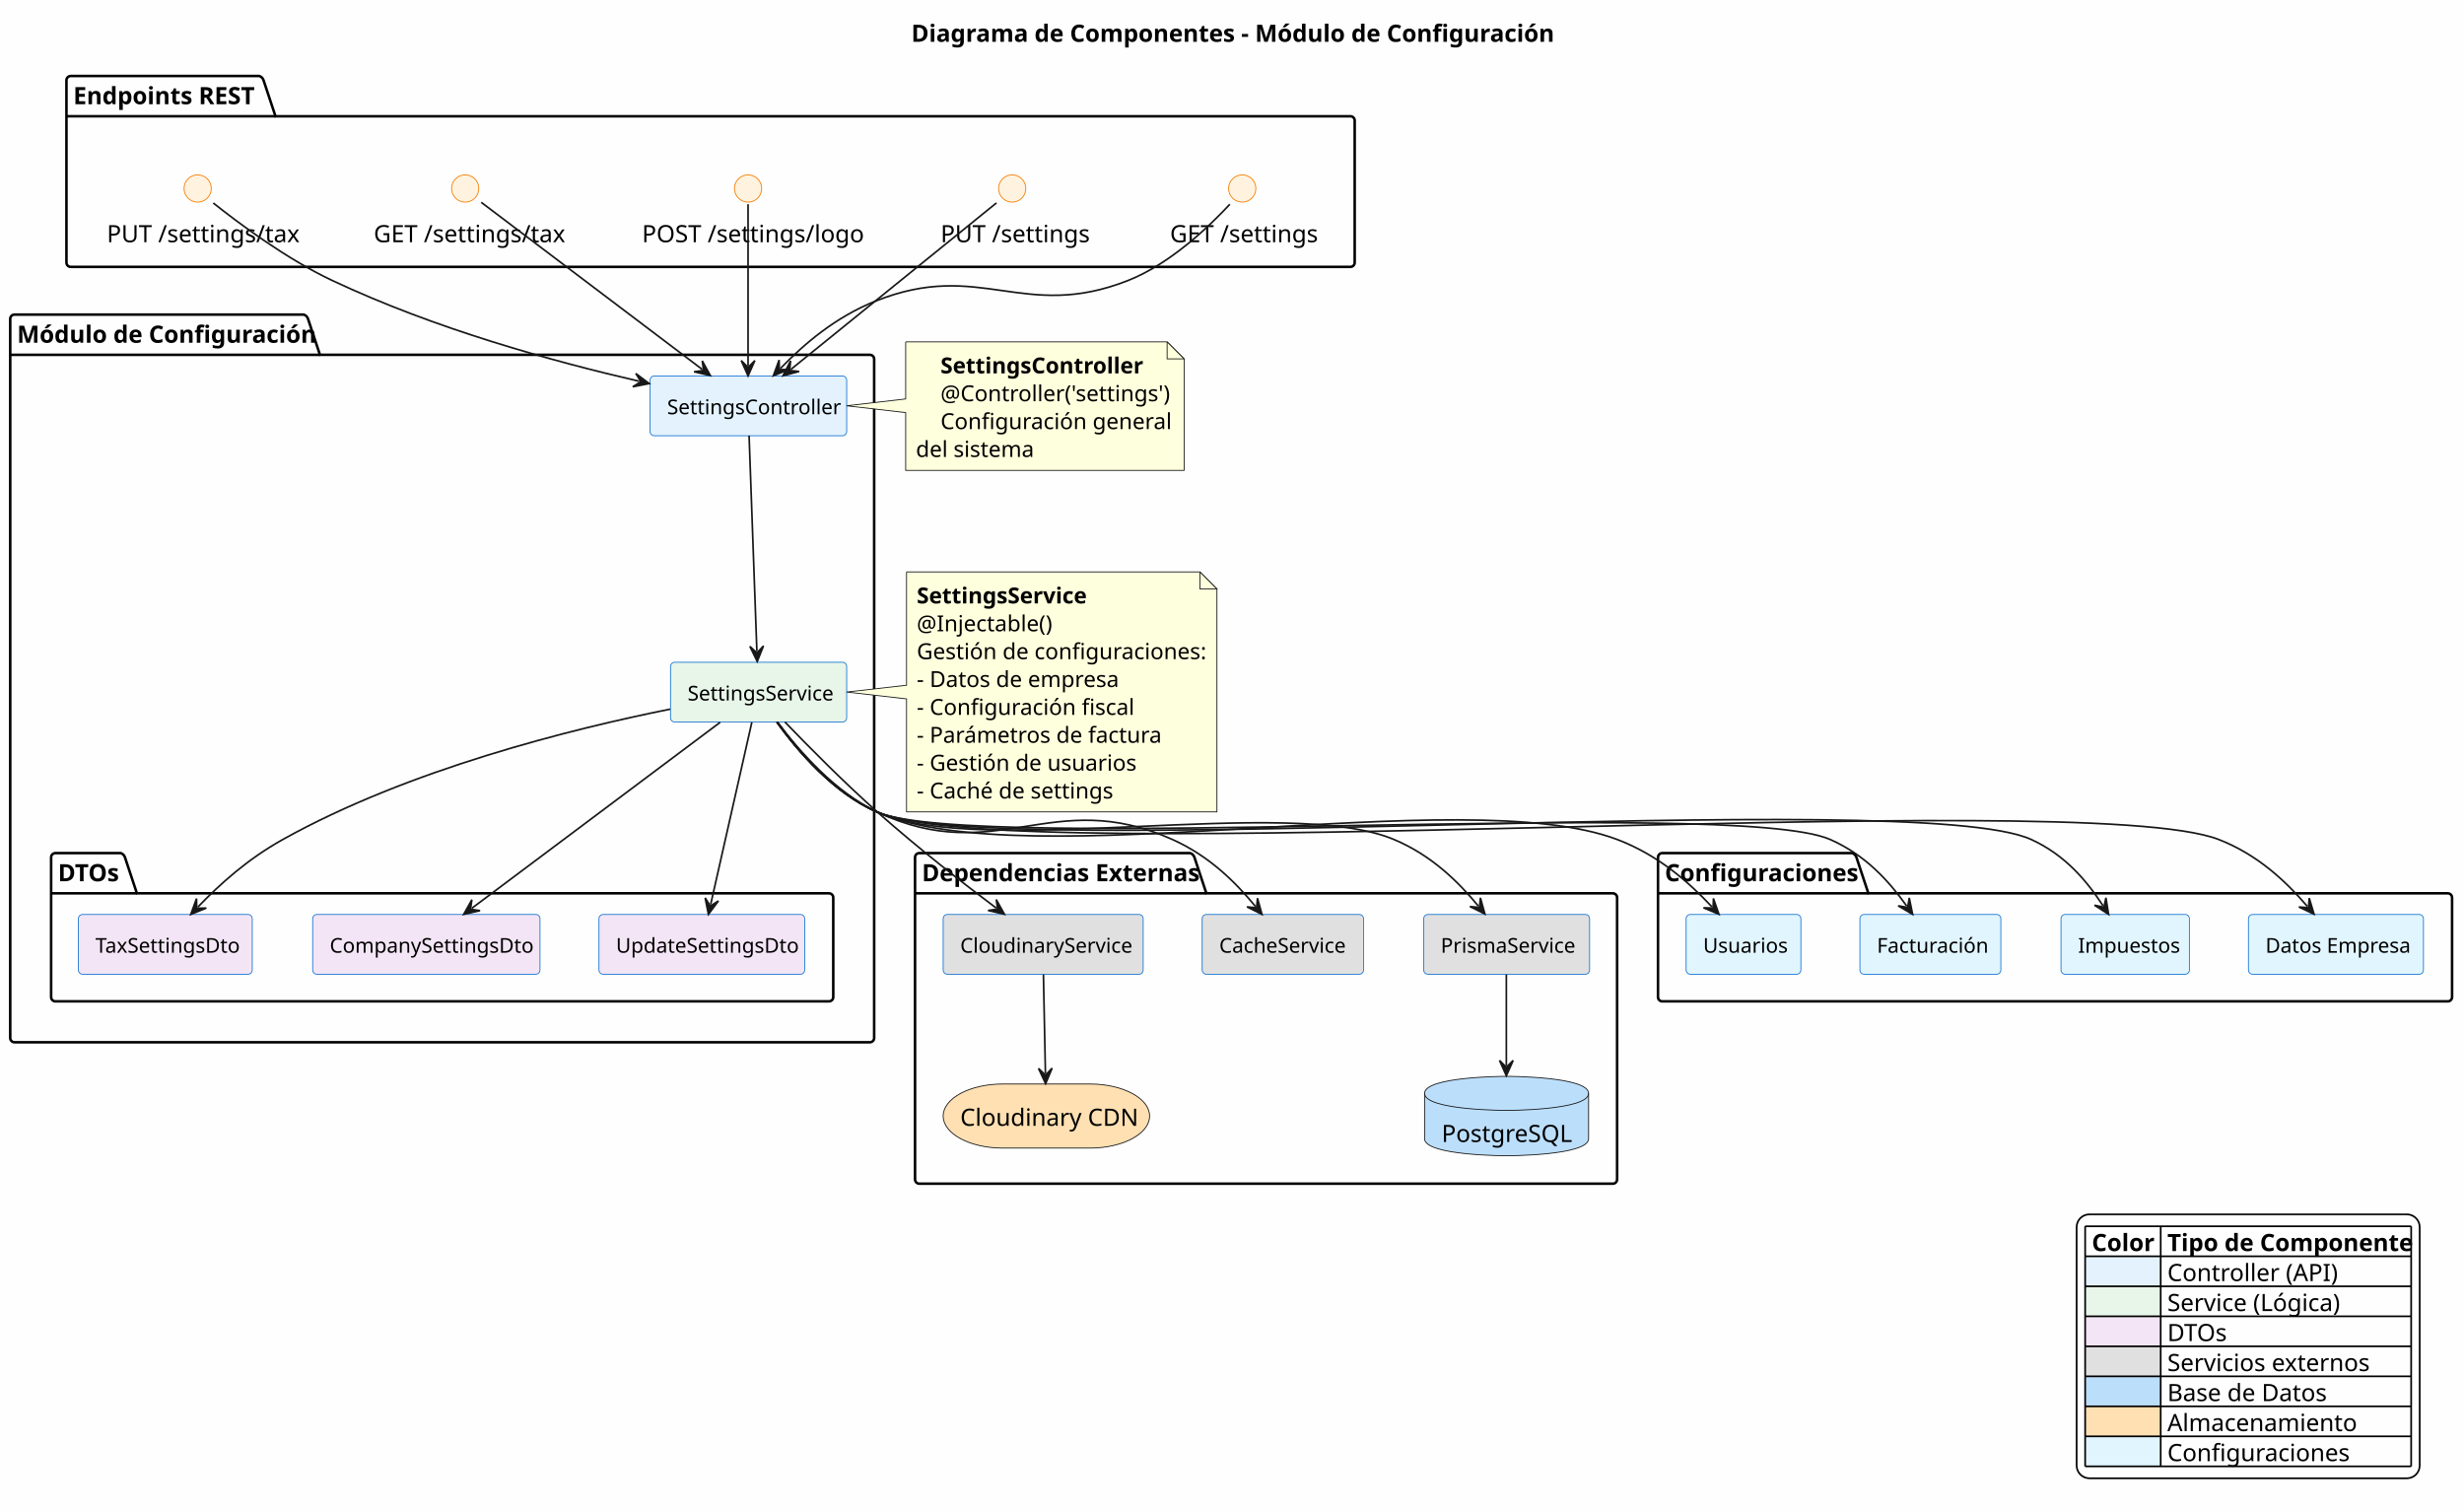
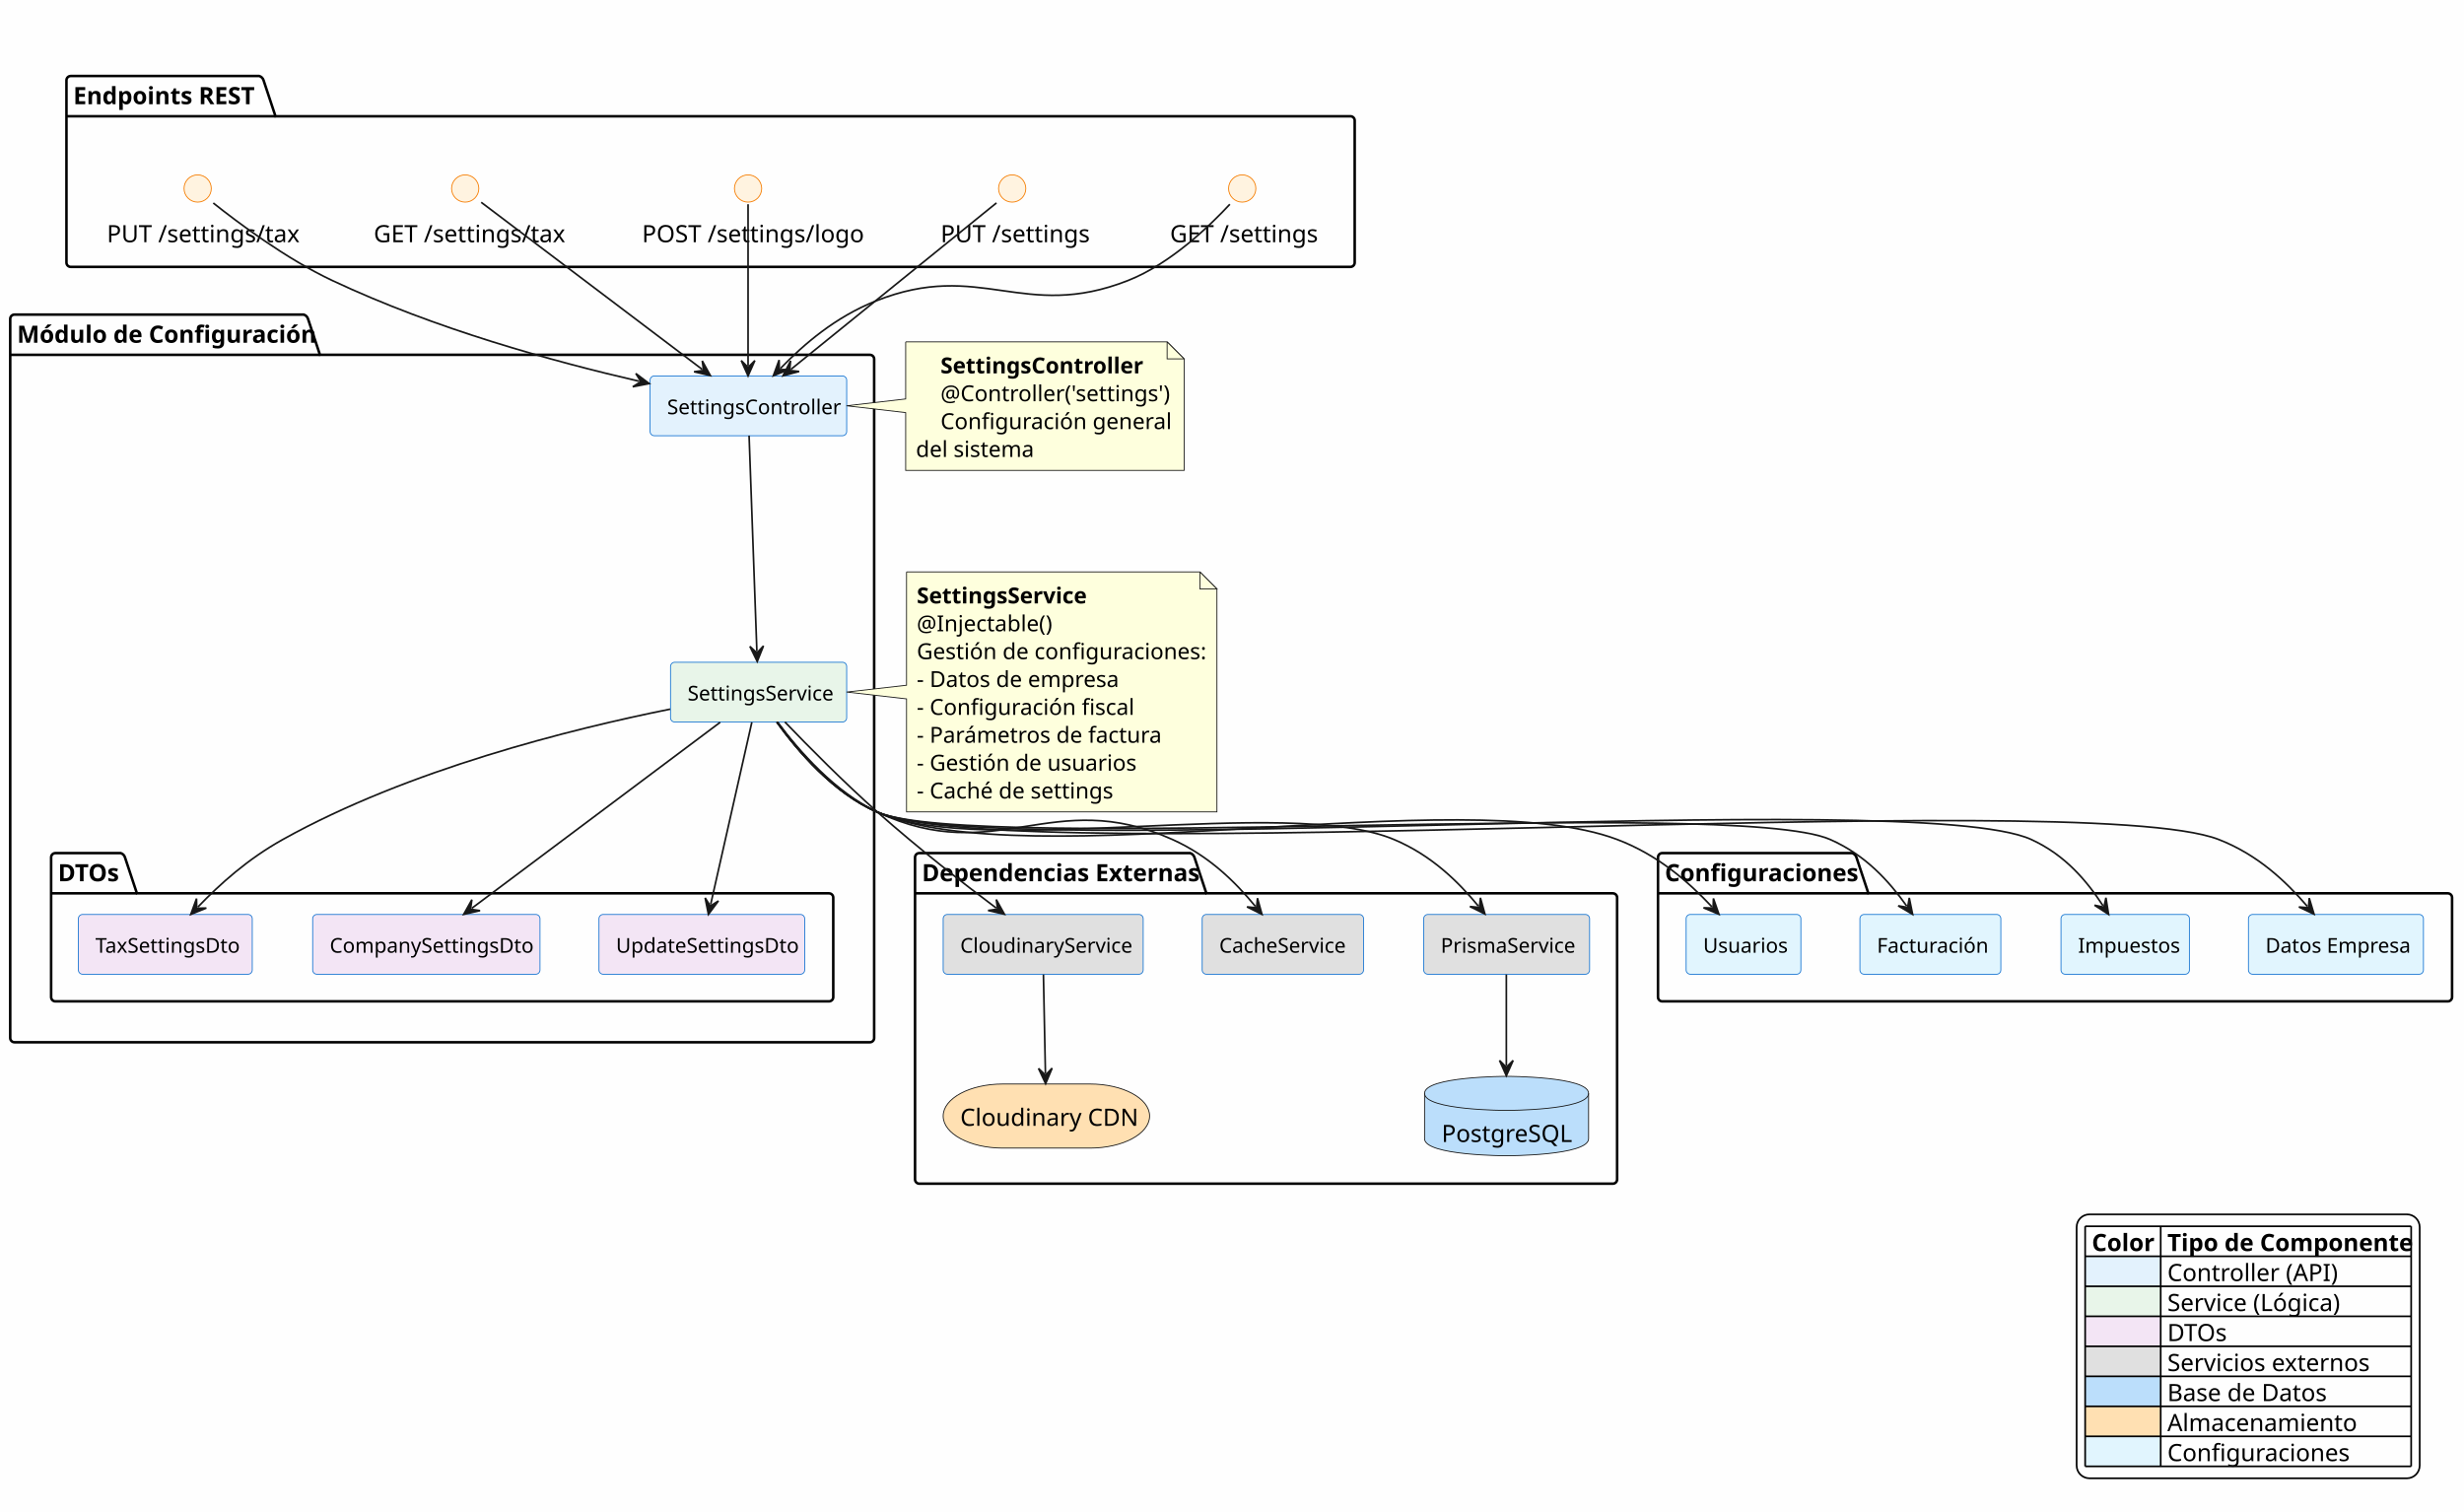
<svg xmlns="http://www.w3.org/2000/svg" contentStyleType="text/css" height="887px" preserveAspectRatio="none" style="width:1446px;height:887px;background:#FEFEFE;" version="1.1" viewBox="0 0 1446 887" width="1446px" zoomAndPan="magnify">
  <defs />
  <g>
    <rect fill="#FEFEFE" height="887" style="stroke:none;stroke-width:1;" width="1446" x="0" y="0" />
-     <text fill="#000000" font-family="sans-serif" font-size="14" font-weight="bold" lengthAdjust="spacing" textLength="362.462" x="534.769" y="24.533">Diagrama de Componentes - Módulo de Configuración</text>
    <g id="cluster_Módulo de Configuración">
      <path d="M8.5,184.609 L178.259,184.609 A3.75,3.75 0 0 1 180.759,187.109 L187.759,208.219 L510.5,208.219 A2.5,2.5 0 0 1 513,210.719 L513,609.109 A2.5,2.5 0 0 1 510.5,611.609 L8.5,611.609 A2.5,2.5 0 0 1 6,609.109 L6,187.109 A2.5,2.5 0 0 1 8.5,184.609 " fill="none" style="stroke:#000000;stroke-width:1.5;" />
      <line style="stroke:#000000;stroke-width:1.5;" x1="6" x2="187.759" y1="208.219" y2="208.219" />
      <text fill="#000000" font-family="sans-serif" font-size="14" font-weight="bold" lengthAdjust="spacing" textLength="168.759" x="10" y="201.143">Módulo de Configuración</text>
    </g>
    <g id="cluster_DTOs">
      <path d="M32.5,500.609 L70.838,500.609 A3.75,3.75 0 0 1 73.338,503.109 L80.338,524.219 L486.5,524.219 A2.5,2.5 0 0 1 489,526.719 L489,585.109 A2.5,2.5 0 0 1 486.5,587.609 L32.5,587.609 A2.5,2.5 0 0 1 30,585.109 L30,503.109 A2.5,2.5 0 0 1 32.5,500.609 " fill="none" style="stroke:#000000;stroke-width:1.5;" />
      <line style="stroke:#000000;stroke-width:1.5;" x1="30" x2="80.338" y1="524.219" y2="524.219" />
      <text fill="#000000" font-family="sans-serif" font-size="14" font-weight="bold" lengthAdjust="spacing" textLength="37.338" x="34" y="517.143">DTOs</text>
    </g>
    <g id="cluster_Dependencias Externas">
      <path d="M539.5,500.609 L698.458,500.609 A3.75,3.75 0 0 1 700.958,503.109 L707.958,524.219 L946.5,524.219 A2.5,2.5 0 0 1 949,526.719 L949,692.109 A2.5,2.5 0 0 1 946.5,694.609 L539.5,694.609 A2.5,2.5 0 0 1 537,692.109 L537,503.109 A2.5,2.5 0 0 1 539.5,500.609 " fill="none" style="stroke:#000000;stroke-width:1.5;" />
      <line style="stroke:#000000;stroke-width:1.5;" x1="537" x2="707.958" y1="524.219" y2="524.219" />
      <text fill="#000000" font-family="sans-serif" font-size="14" font-weight="bold" lengthAdjust="spacing" textLength="157.958" x="541" y="517.143">Dependencias Externas</text>
    </g>
    <g id="cluster_Endpoints REST">
      <path d="M41.5,44.609 L152.162,44.609 A3.75,3.75 0 0 1 154.662,47.109 L161.662,68.219 L792.5,68.219 A2.5,2.5 0 0 1 795,70.719 L795,154.109 A2.5,2.5 0 0 1 792.5,156.609 L41.5,156.609 A2.5,2.5 0 0 1 39,154.109 L39,47.109 A2.5,2.5 0 0 1 41.5,44.609 " fill="none" style="stroke:#000000;stroke-width:1.5;" />
      <line style="stroke:#000000;stroke-width:1.5;" x1="39" x2="161.662" y1="68.219" y2="68.219" />
      <text fill="#000000" font-family="sans-serif" font-size="14" font-weight="bold" lengthAdjust="spacing" textLength="109.662" x="43" y="61.143">Endpoints REST</text>
    </g>
    <g id="cluster_Configuraciones">
      <path d="M975.5,500.609 L1086.955,500.609 A3.75,3.75 0 0 1 1089.455,503.109 L1096.455,524.219 L1436.5,524.219 A2.5,2.5 0 0 1 1439,526.719 L1439,585.109 A2.5,2.5 0 0 1 1436.5,587.609 L975.5,587.609 A2.5,2.5 0 0 1 973,585.109 L973,503.109 A2.5,2.5 0 0 1 975.5,500.609 " fill="none" style="stroke:#000000;stroke-width:1.5;" />
      <line style="stroke:#000000;stroke-width:1.5;" x1="973" x2="1096.455" y1="524.219" y2="524.219" />
      <text fill="#000000" font-family="sans-serif" font-size="14" font-weight="bold" lengthAdjust="spacing" textLength="110.455" x="977" y="517.143">Configuraciones</text>
    </g>
    <g id="elem_SetCtrl">
      <rect fill="#E3F2FD" height="35.094" rx="2.5" ry="2.5" style="stroke:#1976D2;stroke-width:0.5;" width="115.379" x="381.5" y="220.609" />
      <text fill="#000000" font-family="sans-serif" font-size="12" lengthAdjust="spacing" textLength="95.379" x="391.5" y="243.066">SettingsController</text>
    </g>
    <g id="elem_SetSvc">
      <rect fill="#E8F5E9" height="35.094" rx="2.5" ry="2.5" style="stroke:#1976D2;stroke-width:0.5;" width="103.373" x="393.5" y="388.609" />
      <text fill="#000000" font-family="sans-serif" font-size="12" lengthAdjust="spacing" textLength="83.373" x="403.5" y="411.066">SettingsService</text>
    </g>
    <g id="elem_UpdateDto">
      <rect fill="#F3E5F5" height="35.094" rx="2.5" ry="2.5" style="stroke:#1976D2;stroke-width:0.5;" width="120.728" x="351.5" y="536.609" />
      <text fill="#000000" font-family="sans-serif" font-size="12" lengthAdjust="spacing" textLength="100.728" x="361.5" y="559.066">UpdateSettingsDto</text>
    </g>
    <g id="elem_CompDto">
      <rect fill="#F3E5F5" height="35.094" rx="2.5" ry="2.5" style="stroke:#1976D2;stroke-width:0.5;" width="133.391" x="183.5" y="536.609" />
      <text fill="#000000" font-family="sans-serif" font-size="12" lengthAdjust="spacing" textLength="113.391" x="193.5" y="559.066">CompanySettingsDto</text>
    </g>
    <g id="elem_TaxDto">
      <rect fill="#F3E5F5" height="35.094" rx="2.5" ry="2.5" style="stroke:#1976D2;stroke-width:0.5;" width="102.037" x="46" y="536.609" />
      <text fill="#000000" font-family="sans-serif" font-size="12" lengthAdjust="spacing" textLength="82.037" x="56" y="559.066">TaxSettingsDto</text>
    </g>
    <g id="elem_Prisma">
      <rect fill="#E0E0E0" height="35.094" rx="2.5" ry="2.5" style="stroke:#1976D2;stroke-width:0.5;" width="97.35" x="835.5" y="536.609" />
      <text fill="#000000" font-family="sans-serif" font-size="12" lengthAdjust="spacing" textLength="77.35" x="845.5" y="559.066">PrismaService</text>
    </g>
    <g id="elem_Cache">
      <rect fill="#E0E0E0" height="35.094" rx="2.5" ry="2.5" style="stroke:#1976D2;stroke-width:0.5;" width="94.701" x="705.5" y="536.609" />
      <text fill="#000000" font-family="sans-serif" font-size="12" lengthAdjust="spacing" textLength="74.701" x="715.5" y="559.066">CacheService</text>
    </g>
    <g id="elem_Cloud">
      <rect fill="#E0E0E0" height="35.094" rx="2.5" ry="2.5" style="stroke:#1976D2;stroke-width:0.5;" width="117.377" x="553.5" y="536.609" />
      <text fill="#000000" font-family="sans-serif" font-size="12" lengthAdjust="spacing" textLength="97.377" x="563.5" y="559.066">CloudinaryService</text>
    </g>
    <g id="elem_DB">
      <path d="M836,641.609 C836,631.609 884.131,631.609 884.131,631.609 C884.131,631.609 932.262,631.609 932.262,641.609 L932.262,668.219 C932.262,678.219 884.131,678.219 884.131,678.219 C884.131,678.219 836,678.219 836,668.219 L836,641.609 " fill="#BBDEFB" style="stroke:#181818;stroke-width:0.5;" />
      <path d="M836,641.609 C836,651.609 884.131,651.609 884.131,651.609 C884.131,651.609 932.262,651.609 932.262,641.609 " fill="none" style="stroke:#181818;stroke-width:0.5;" />
      <text fill="#000000" font-family="sans-serif" font-size="14" lengthAdjust="spacing" textLength="76.262" x="846" y="670.143">PostgreSQL</text>
    </g>
    <g id="elem_CDN">
      <rect fill="#FFE0B2" height="37.609" rx="35" ry="35" style="stroke:#181818;stroke-width:0.5;" width="121.144" x="553.5" y="636.109" />
      <text fill="#000000" font-family="sans-serif" font-size="14" lengthAdjust="spacing" textLength="101.144" x="563.5" y="660.643">Cloudinary CDN</text>
    </g>
    <g id="elem_E1">
      <ellipse cx="729" cy="110.609" fill="#FFF3E0" rx="8" ry="8" style="stroke:#F57C00;stroke-width:0.5;" />
      <text fill="#000000" font-family="sans-serif" font-size="14" lengthAdjust="spacing" textLength="84.807" x="686.597" y="142.143">GET /settings</text>
    </g>
    <g id="elem_E2">
      <ellipse cx="594" cy="110.609" fill="#FFF3E0" rx="8" ry="8" style="stroke:#F57C00;stroke-width:0.5;" />
      <text fill="#000000" font-family="sans-serif" font-size="14" lengthAdjust="spacing" textLength="84.027" x="551.986" y="142.143">PUT /settings</text>
    </g>
    <g id="elem_E3">
      <ellipse cx="439" cy="110.609" fill="#FFF3E0" rx="8" ry="8" style="stroke:#F57C00;stroke-width:0.5;" />
      <text fill="#000000" font-family="sans-serif" font-size="14" lengthAdjust="spacing" textLength="124.503" x="376.748" y="142.143">POST /settings/logo</text>
    </g>
    <g id="elem_E4">
      <ellipse cx="273" cy="110.609" fill="#FFF3E0" rx="8" ry="8" style="stroke:#F57C00;stroke-width:0.5;" />
      <text fill="#000000" font-family="sans-serif" font-size="14" lengthAdjust="spacing" textLength="107.372" x="219.314" y="142.143">GET /settings/tax</text>
    </g>
    <g id="elem_E5">
      <ellipse cx="116" cy="110.609" fill="#FFF3E0" rx="8" ry="8" style="stroke:#F57C00;stroke-width:0.5;" />
      <text fill="#000000" font-family="sans-serif" font-size="14" lengthAdjust="spacing" textLength="106.593" x="62.704" y="142.143">PUT /settings/tax</text>
    </g>
    <g id="elem_C1">
      <rect fill="#E1F5FE" height="35.094" rx="2.5" ry="2.5" style="stroke:#1976D2;stroke-width:0.5;" width="102.699" x="1319.5" y="536.609" />
      <text fill="#000000" font-family="sans-serif" font-size="12" lengthAdjust="spacing" textLength="82.699" x="1329.5" y="559.066">Datos Empresa</text>
    </g>
    <g id="elem_C2">
      <rect fill="#E1F5FE" height="35.094" rx="2.5" ry="2.5" style="stroke:#1976D2;stroke-width:0.5;" width="75.359" x="1209.5" y="536.609" />
      <text fill="#000000" font-family="sans-serif" font-size="12" lengthAdjust="spacing" textLength="55.359" x="1219.5" y="559.066">Impuestos</text>
    </g>
    <g id="elem_C3">
      <rect fill="#E1F5FE" height="35.094" rx="2.5" ry="2.5" style="stroke:#1976D2;stroke-width:0.5;" width="82.695" x="1091.5" y="536.609" />
      <text fill="#000000" font-family="sans-serif" font-size="12" lengthAdjust="spacing" textLength="62.695" x="1101.5" y="559.066">Facturación</text>
    </g>
    <g id="elem_C4">
      <rect fill="#E1F5FE" height="35.094" rx="2.5" ry="2.5" style="stroke:#1976D2;stroke-width:0.5;" width="67.35" x="989.5" y="536.609" />
      <text fill="#000000" font-family="sans-serif" font-size="12" lengthAdjust="spacing" textLength="47.35" x="999.5" y="559.066">Usuarios</text>
    </g>
    <g id="elem_GMN44">
      <path d="M531.5,200.609 L531.5,234.109 L496.77,238.109 L531.5,242.109 L531.5,276.016 A0,0 0 0 0 531.5,276.016 L694.922,276.016 A0,0 0 0 0 694.922,276.016 L694.922,210.609 L684.922,200.609 L531.5,200.609 A0,0 0 0 0 531.5,200.609 " fill="#FEFFDD" style="stroke:#181818;stroke-width:0.5;" />
      <path d="M684.922,200.609 L684.922,210.609 L694.922,210.609 L684.922,200.609 " fill="#FEFFDD" style="stroke:#181818;stroke-width:0.5;" />
      <text fill="#000000" font-family="sans-serif" font-size="13" lengthAdjust="spacing" textLength="14.447" x="537.5" y="219.105">    </text>
      <text fill="#000000" font-family="sans-serif" font-size="13" font-weight="bold" lengthAdjust="spacing" textLength="113.394" x="551.947" y="219.105">SettingsController</text>
      <text fill="#000000" font-family="sans-serif" font-size="13" lengthAdjust="spacing" textLength="127.975" x="551.947" y="235.456">@Controller('settings')</text>
      <text fill="#000000" font-family="sans-serif" font-size="13" lengthAdjust="spacing" textLength="127.194" x="551.947" y="251.808">Configuración general</text>
      <text fill="#000000" font-family="sans-serif" font-size="13" lengthAdjust="spacing" textLength="65.749" x="537.5" y="268.159">del sistema</text>
    </g>
    <g id="elem_GMN47">
      <path d="M532,335.609 L532,402.109 L496.8,406.109 L532,410.109 L532,476.422 A0,0 0 0 0 532,476.422 L714.154,476.422 A0,0 0 0 0 714.154,476.422 L714.154,345.609 L704.154,335.609 L532,335.609 A0,0 0 0 0 532,335.609 " fill="#FEFFDD" style="stroke:#181818;stroke-width:0.5;" />
      <path d="M704.154,335.609 L704.154,345.609 L714.154,345.609 L704.154,335.609 " fill="#FEFFDD" style="stroke:#181818;stroke-width:0.5;" />
      <text fill="#000000" font-family="sans-serif" font-size="13" font-weight="bold" lengthAdjust="spacing" textLength="97.544" x="538" y="354.104">SettingsService</text>
      <text fill="#000000" font-family="sans-serif" font-size="13" lengthAdjust="spacing" textLength="77.505" x="538" y="370.456">@Injectable()</text>
      <text fill="#000000" font-family="sans-serif" font-size="13" lengthAdjust="spacing" textLength="161.154" x="538" y="386.808">Gestión de configuraciones:</text>
      <text fill="#000000" font-family="sans-serif" font-size="13" lengthAdjust="spacing" textLength="114.163" x="538" y="403.159">- Datos de empresa</text>
      <text fill="#000000" font-family="sans-serif" font-size="13" lengthAdjust="spacing" textLength="121.386" x="538" y="419.511">- Configuración fiscal</text>
      <text fill="#000000" font-family="sans-serif" font-size="13" lengthAdjust="spacing" textLength="136.557" x="538" y="435.862">- Parámetros de factura</text>
      <text fill="#000000" font-family="sans-serif" font-size="13" lengthAdjust="spacing" textLength="123.564" x="538" y="452.214">- Gestión de usuarios</text>
      <text fill="#000000" font-family="sans-serif" font-size="13" lengthAdjust="spacing" textLength="112.004" x="538" y="468.565">- Caché de settings</text>
    </g>
    <g id="link_E1_SetCtrl">
      <path d="M721.74,119.859 C710.38,132.109 687.12,154.719 662,164.609 C600.59,188.789 575.29,152.139 514,176.609 C490.07,186.159 471.968,201.813 458.018,216.193 " fill="none" id="E1-to-SetCtrl" style="stroke:#181818;stroke-width:1;" />
      <polygon fill="#181818" points="453.84,220.499,462.978,216.825,457.322,216.911,457.236,211.254,453.84,220.499" style="stroke:#181818;stroke-width:1;" />
    </g>
    <g id="link_E2_SetCtrl">
      <path d="M584.77,119.079 C560.33,138.869 498.153,189.214 464.143,216.754 " fill="none" id="E2-to-SetCtrl" style="stroke:#181818;stroke-width:1;" />
      <polygon fill="#181818" points="459.48,220.529,468.992,217.974,463.366,217.383,463.957,211.757,459.48,220.529" style="stroke:#181818;stroke-width:1;" />
    </g>
    <g id="link_E3_SetCtrl">
      <path d="M439,119.839 C439,140.239 439,187.409 439,214.589 " fill="none" id="E3-to-SetCtrl" style="stroke:#181818;stroke-width:1;" />
      <polygon fill="#181818" points="439,220.589,443,211.589,439,215.589,435,211.589,439,220.589" style="stroke:#181818;stroke-width:1;" />
    </g>
    <g id="link_E4_SetCtrl">
      <path d="M282.4,118.719 C308.12,138.159 375.384,189.011 412.104,216.771 " fill="none" id="E4-to-SetCtrl" style="stroke:#181818;stroke-width:1;" />
      <polygon fill="#181818" points="416.89,220.389,412.123,211.771,412.901,217.374,407.298,218.153,416.89,220.389" style="stroke:#181818;stroke-width:1;" />
    </g>
    <g id="link_E5_SetCtrl">
      <path d="M125.17,119.129 C139.35,130.419 167.8,151.809 195,164.609 C255.78,193.209 324.554,212.059 375.154,223.749 " fill="none" id="E5-to-SetCtrl" style="stroke:#181818;stroke-width:1;" />
      <polygon fill="#181818" points="381,225.099,373.131,219.176,376.128,223.974,371.331,226.971,381,225.099" style="stroke:#181818;stroke-width:1;" />
    </g>
    <g id="link_SetCtrl_SetSvc">
      <path d="M439.6,255.629 C440.74,287.289 443.013,350.173 444.173,382.163 " fill="none" id="SetCtrl-to-SetSvc" style="stroke:#181818;stroke-width:1;" />
      <polygon fill="#181818" points="444.39,388.159,448.061,379.02,444.209,383.163,440.067,379.31,444.39,388.159" style="stroke:#181818;stroke-width:1;" />
    </g>
    <g id="link_SetSvc_UpdateDto">
      <path d="M441.21,423.859 C434.85,452.019 423.404,502.677 417.064,530.707 " fill="none" id="SetSvc-to-UpdateDto" style="stroke:#181818;stroke-width:1;" />
      <polygon fill="#181818" points="415.74,536.559,421.627,528.664,416.843,531.683,413.824,526.899,415.74,536.559" style="stroke:#181818;stroke-width:1;" />
    </g>
    <g id="link_SetSvc_CompDto">
      <path d="M422.63,423.859 C385.02,452.019 314.353,504.933 276.913,532.963 " fill="none" id="SetSvc-to-CompDto" style="stroke:#181818;stroke-width:1;" />
      <polygon fill="#181818" points="272.11,536.559,281.712,534.368,276.113,533.563,276.917,527.963,272.11,536.559" style="stroke:#181818;stroke-width:1;" />
    </g>
    <g id="link_SetSvc_TaxDto">
      <path d="M393.29,416.139 C335.25,427.789 239.56,451.599 166,492.609 C145.13,504.249 129.196,518.701 116.126,532.251 " fill="none" id="SetSvc-to-TaxDto" style="stroke:#181818;stroke-width:1;" />
      <polygon fill="#181818" points="111.96,536.569,121.087,532.869,115.431,532.971,115.329,527.315,111.96,536.569" style="stroke:#181818;stroke-width:1;" />
    </g>
    <g id="link_SetSvc_Prisma">
      <path d="M456.12,423.789 C468.34,440.519 489.64,465.369 515,476.609 C576.64,503.939 755.83,466.519 818,492.609 C840.07,501.869 855.648,517.265 867.607,531.735 " fill="none" id="SetSvc-to-Prisma" style="stroke:#181818;stroke-width:1;" />
      <polygon fill="#181818" points="871.43,536.359,868.779,526.874,868.245,532.505,862.613,531.971,871.43,536.359" style="stroke:#181818;stroke-width:1;" />
    </g>
    <g id="link_SetSvc_Cache">
      <path d="M456.44,423.899 C468.77,440.459 490.02,464.939 515,476.609 C584.96,509.289 617.52,461.059 688,492.609 C709.67,502.309 724.978,517.596 736.778,531.936 " fill="none" id="SetSvc-to-Cache" style="stroke:#181818;stroke-width:1;" />
      <polygon fill="#181818" points="740.59,536.569,737.96,527.078,737.413,532.708,731.783,532.161,740.59,536.569" style="stroke:#181818;stroke-width:1;" />
    </g>
    <g id="link_SetSvc_Cloud">
      <path d="M460.62,423.659 C474.49,438.089 495.51,459.349 515,476.609 C539.57,498.369 564.622,517.836 584.662,532.886 " fill="none" id="SetSvc-to-Cloud" style="stroke:#181818;stroke-width:1;" />
      <polygon fill="#181818" points="589.46,536.489,584.665,527.886,585.462,533.487,579.861,534.283,589.46,536.489" style="stroke:#181818;stroke-width:1;" />
    </g>
    <g id="link_SetSvc_C1">
      <path d="M455.83,423.649 C467.95,440.519 489.3,465.709 515,476.609 C595.52,510.759 1220.46,460.969 1302,492.609 C1325.02,501.539 1341.554,517.285 1354.094,531.905 " fill="none" id="SetSvc-to-C1" style="stroke:#181818;stroke-width:1;" />
      <polygon fill="#181818" points="1358,536.459,1355.177,527.024,1354.745,532.664,1349.104,532.232,1358,536.459" style="stroke:#181818;stroke-width:1;" />
    </g>
    <g id="link_SetSvc_C2">
      <path d="M455.83,423.629 C467.96,440.489 489.32,465.669 515,476.609 C584.22,506.099 1123.55,461.359 1192,492.609 C1212.01,501.749 1224.691,516.968 1234.151,531.528 " fill="none" id="SetSvc-to-C2" style="stroke:#181818;stroke-width:1;" />
      <polygon fill="#181818" points="1237.42,536.559,1235.871,526.833,1234.696,532.367,1229.162,531.192,1237.42,536.559" style="stroke:#181818;stroke-width:1;" />
    </g>
    <g id="link_SetSvc_C3">
      <path d="M456.07,423.919 C468.24,440.749 489.5,465.669 515,476.609 C572.1,501.109 1017.09,467.649 1074,492.609 C1094.83,501.739 1108.58,517.112 1118.94,531.662 " fill="none" id="SetSvc-to-C3" style="stroke:#181818;stroke-width:1;" />
      <polygon fill="#181818" points="1122.42,536.549,1120.458,526.898,1119.52,532.476,1113.941,531.538,1122.42,536.549" style="stroke:#181818;stroke-width:1;" />
    </g>
    <g id="link_SetSvc_C4">
      <path d="M456.09,423.869 C468.28,440.669 489.55,465.569 515,476.609 C603.54,515.019 858.71,458.509 949,492.609 C973.06,501.699 991.006,517.582 1004.666,532.152 " fill="none" id="SetSvc-to-C4" style="stroke:#181818;stroke-width:1;" />
      <polygon fill="#181818" points="1008.77,536.529,1005.533,527.228,1005.35,532.882,999.696,532.699,1008.77,536.529" style="stroke:#181818;stroke-width:1;" />
    </g>
    <g id="link_Prisma_DB">
      <path d="M884,571.899 C884,588.229 884,607.159 884,625.279 " fill="none" id="Prisma-to-DB" style="stroke:#181818;stroke-width:1;" />
      <polygon fill="#181818" points="884,631.279,888,622.279,884,626.279,880,622.279,884,631.279" style="stroke:#181818;stroke-width:1;" />
    </g>
    <g id="link_Cloud_CDN">
      <path d="M612.34,571.899 C612.7,589.669 613.139,611.601 613.509,629.891 " fill="none" id="Cloud-to-CDN" style="stroke:#181818;stroke-width:1;" />
      <polygon fill="#181818" points="613.63,635.889,617.447,626.81,613.529,630.89,609.449,626.972,613.63,635.889" style="stroke:#181818;stroke-width:1;" />
    </g>
    <rect fill="none" height="154.875" id="_legend" rx="7.5" ry="7.5" style="stroke:#000000;stroke-width:1;" width="201.324" x="1218.676" y="712.609" />
    <text fill="#000000" font-family="sans-serif" font-size="14" font-weight="bold" lengthAdjust="spacing" textLength="36.552" x="1227.565" y="734.143">Color</text>
    <text fill="#000000" font-family="sans-serif" font-size="14" font-weight="bold" lengthAdjust="spacing" textLength="139.214" x="1271.897" y="734.143">Tipo de Componente</text>
    <rect fill="#E3F2FD" height="17.609" style="stroke:none;stroke-width:1;" width="44.331" x="1223.676" y="737.219" />
    <text fill="#000000" font-family="sans-serif" font-size="14" lengthAdjust="spacing" textLength="3.89" x="1223.676" y="751.752"> </text>
    <text fill="#000000" font-family="sans-serif" font-size="14" lengthAdjust="spacing" textLength="96.469" x="1271.897" y="751.752">Controller (API)</text>
    <rect fill="#E8F5E9" height="17.609" style="stroke:none;stroke-width:1;" width="44.331" x="1223.676" y="754.828" />
    <text fill="#000000" font-family="sans-serif" font-size="14" lengthAdjust="spacing" textLength="3.89" x="1223.676" y="769.361"> </text>
    <text fill="#000000" font-family="sans-serif" font-size="14" lengthAdjust="spacing" textLength="101.151" x="1271.897" y="769.361">Service (Lógica)</text>
    <rect fill="#F3E5F5" height="17.609" style="stroke:none;stroke-width:1;" width="44.331" x="1223.676" y="772.438" />
    <text fill="#000000" font-family="sans-serif" font-size="14" lengthAdjust="spacing" textLength="3.89" x="1223.676" y="786.971"> </text>
    <text fill="#000000" font-family="sans-serif" font-size="14" lengthAdjust="spacing" textLength="36.552" x="1271.897" y="786.971">DTOs</text>
    <rect fill="#E0E0E0" height="17.609" style="stroke:none;stroke-width:1;" width="44.331" x="1223.676" y="790.047" />
    <text fill="#000000" font-family="sans-serif" font-size="14" lengthAdjust="spacing" textLength="3.89" x="1223.676" y="804.58"> </text>
    <text fill="#000000" font-family="sans-serif" font-size="14" lengthAdjust="spacing" textLength="114.379" x="1271.897" y="804.58">Servicios externos</text>
    <rect fill="#BBDEFB" height="17.609" style="stroke:none;stroke-width:1;" width="44.331" x="1223.676" y="807.656" />
    <text fill="#000000" font-family="sans-serif" font-size="14" lengthAdjust="spacing" textLength="3.89" x="1223.676" y="822.189"> </text>
    <text fill="#000000" font-family="sans-serif" font-size="14" lengthAdjust="spacing" textLength="91.834" x="1271.897" y="822.189">Base de Datos</text>
    <rect fill="#FFE0B2" height="17.609" style="stroke:none;stroke-width:1;" width="44.331" x="1223.676" y="825.266" />
    <text fill="#000000" font-family="sans-serif" font-size="14" lengthAdjust="spacing" textLength="3.89" x="1223.676" y="839.799"> </text>
    <text fill="#000000" font-family="sans-serif" font-size="14" lengthAdjust="spacing" textLength="104.275" x="1271.897" y="839.799">Almacenamiento</text>
    <rect fill="#E1F5FE" height="17.609" style="stroke:none;stroke-width:1;" width="44.331" x="1223.676" y="842.875" />
    <text fill="#000000" font-family="sans-serif" font-size="14" lengthAdjust="spacing" textLength="3.89" x="1223.676" y="857.408"> </text>
    <text fill="#000000" font-family="sans-serif" font-size="14" lengthAdjust="spacing" textLength="101.172" x="1271.897" y="857.408">Configuraciones</text>
    <line style="stroke:#000000;stroke-width:1;" x1="1223.676" x2="1415" y1="719.609" y2="719.609" />
    <line style="stroke:#000000;stroke-width:1;" x1="1223.676" x2="1415" y1="737.219" y2="737.219" />
    <line style="stroke:#000000;stroke-width:1;" x1="1223.676" x2="1415" y1="754.828" y2="754.828" />
    <line style="stroke:#000000;stroke-width:1;" x1="1223.676" x2="1415" y1="772.438" y2="772.438" />
    <line style="stroke:#000000;stroke-width:1;" x1="1223.676" x2="1415" y1="790.047" y2="790.047" />
    <line style="stroke:#000000;stroke-width:1;" x1="1223.676" x2="1415" y1="807.656" y2="807.656" />
    <line style="stroke:#000000;stroke-width:1;" x1="1223.676" x2="1415" y1="825.266" y2="825.266" />
    <line style="stroke:#000000;stroke-width:1;" x1="1223.676" x2="1415" y1="842.875" y2="842.875" />
    <line style="stroke:#000000;stroke-width:1;" x1="1223.676" x2="1415" y1="860.484" y2="860.484" />
    <line style="stroke:#000000;stroke-width:1;" x1="1223.676" x2="1223.676" y1="719.609" y2="860.484" />
    <line style="stroke:#000000;stroke-width:1;" x1="1268.007" x2="1268.007" y1="719.609" y2="860.484" />
    <line style="stroke:#000000;stroke-width:1;" x1="1415" x2="1415" y1="719.609" y2="860.484" />
  </g>
</svg>
